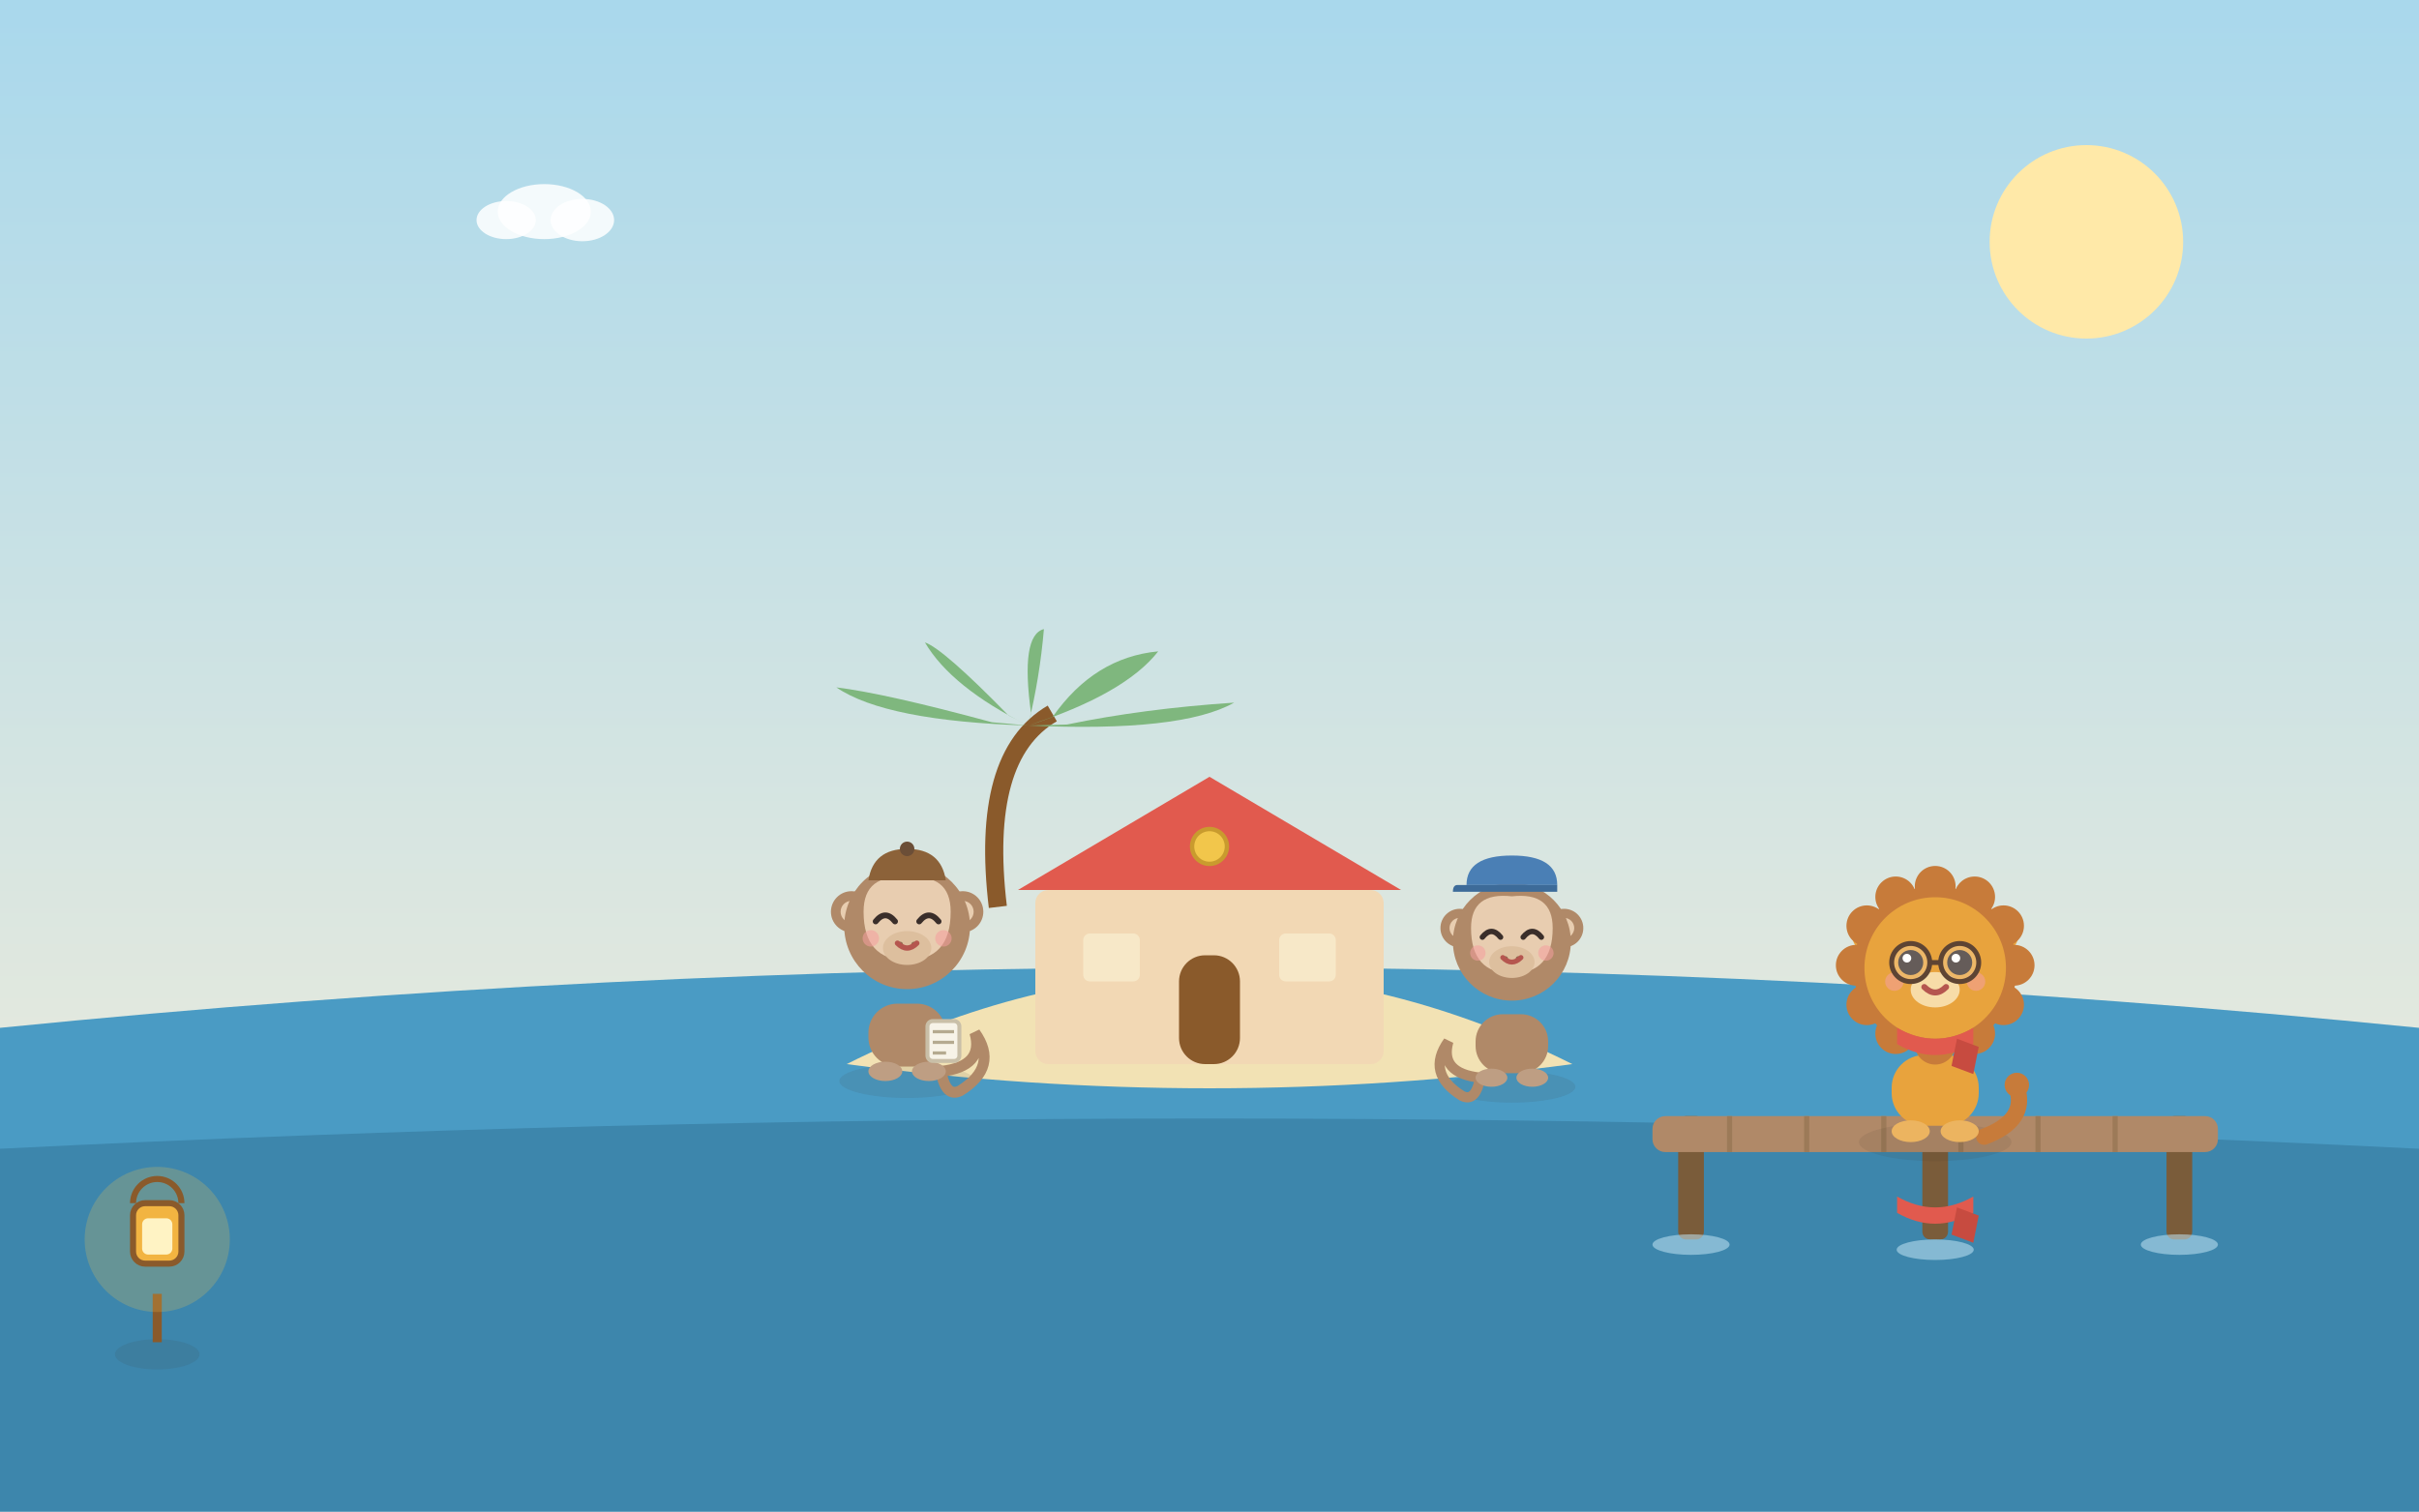
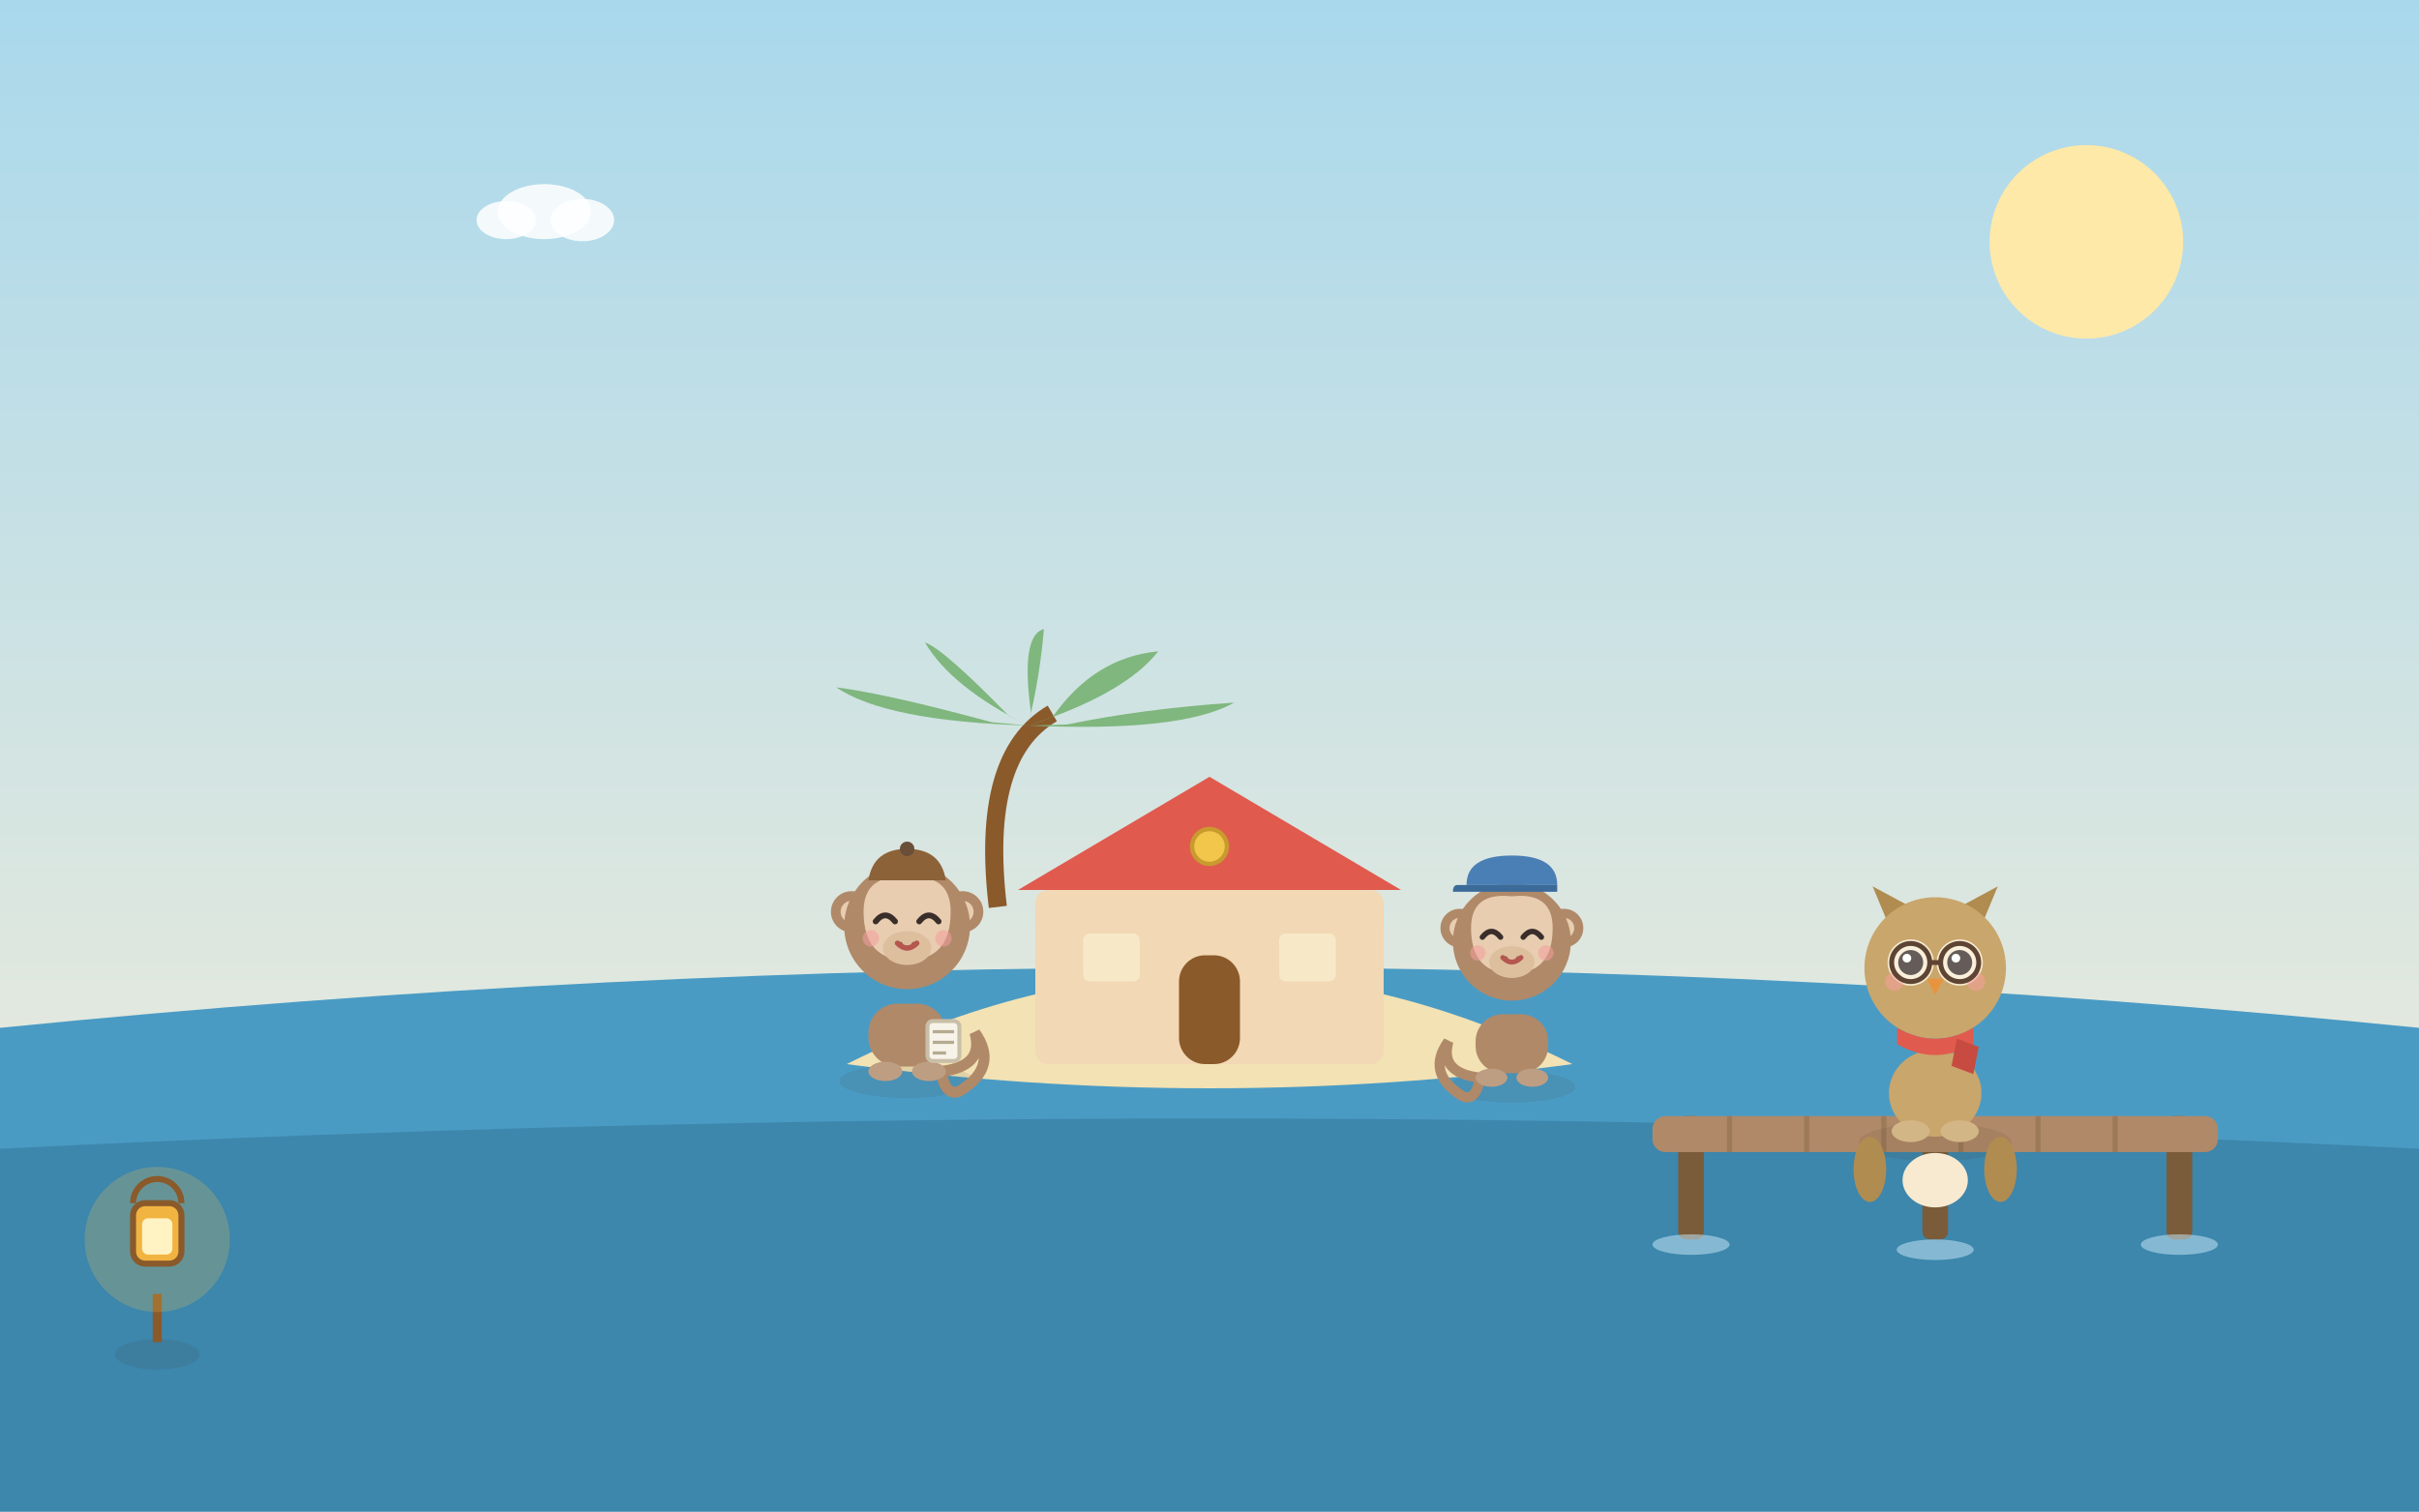
<svg xmlns="http://www.w3.org/2000/svg" viewBox="0 0 800 500">
  <defs>
    <linearGradient id="sky" x1="0" y1="0" x2="0" y2="1">
      <stop offset="0" stop-color="#A9D8EC" />
      <stop offset="1" stop-color="#FDF0D8" />
    </linearGradient>
  </defs>
  <rect x="0" y="0" width="800" height="500" rx="0" fill="url(#sky)" />
  <circle cx="690" cy="80" r="32" fill="#FFE9A8" />
  <g transform="translate(180,70) scale(0.7,0.7)">
    <ellipse cx="0" cy="0" rx="22" ry="13" fill="#FFFFFF" opacity="0.85" />
    <ellipse cx="-18" cy="4" rx="14" ry="9" fill="#FFFFFF" opacity="0.85" />
    <ellipse cx="18" cy="4" rx="15" ry="10" fill="#FFFFFF" opacity="0.85" />
  </g>
  <path d="M0,340 Q400,300 800,340 L800,500 L0,500 Z" fill="#4A9BC4" />
  <path d="M0,380 Q400,360 800,380 L800,500 L0,500 Z" fill="#3D86AC" />
  <path d="M280,352 Q400,292 520,352 Q400,368 280,352 Z" fill="#F2E2B4" />
  <path d="M330,300 q-6,-50 18,-64" stroke="#8a5a2b" stroke-width="6" fill="none" />
  <path d="M340,240 q-47.129,-1.465 -63.41,-12.62 q16.279,2 51.413,11.527 z" fill="#7FB77E" />
  <path d="M340,240 q-25.359,-12.621 -34.119,-27.494 q5.988,2 27.664,24.17 z" fill="#7FB77E" />
  <path d="M340,240 q3.891,-15.925 5.235,-31.9 q-7.839,2 -4.244,27.915 z" fill="#7FB77E" />
  <path d="M340,240 q31.993,-10.402 43.045,-24.537 q-21.124,2 -34.901,21.656 z" fill="#7FB77E" />
  <path d="M340,240 q50.658,2.317 68.159,-7.577 q-29.948,2 -55.264,7.24 z" fill="#7FB77E" />
  <g transform="translate(400,352) scale(0.72,0.72)">
    <rect x="-80" y="-80" width="160" height="80" rx="6" fill="#F2D8B4" />
    <path d="M-88,-80 L0,-132 L88,-80 Z" fill="#E15A4E" />
    <rect x="-14" y="-50" width="28" height="50" rx="12" fill="#8a5a2b" />
    <rect x="-58" y="-60" width="26" height="22" rx="3" fill="#F7E8C8" />
    <rect x="32" y="-60" width="26" height="22" rx="3" fill="#F7E8C8" />
    <circle cx="0" cy="-100" r="8" fill="#F2C64B" stroke="#C99B2E" stroke-width="2" />
  </g>
  <g transform="translate(640,376) scale(0.85,0.85)">
    <rect x="-100" y="-8" width="10" height="48" rx="3" fill="#7A5C3A" />
    <rect x="-5" y="-8" width="10" height="48" rx="3" fill="#7A5C3A" />
    <rect x="90" y="-8" width="10" height="48" rx="3" fill="#7A5C3A" />
    <rect x="-110" y="-8" width="220" height="14" rx="5" fill="#B08968" />
    <path d="M-80,-8 v14 M-50,-8 v14 M-20,-8 v14 M10,-8 v14 M40,-8 v14 M70,-8 v14" fill="none" stroke="#9C7A58" stroke-width="2" />
    <ellipse cx="-95" cy="42" rx="15" ry="4" fill="#BFE3F2" opacity="0.55" />
    <ellipse cx="0" cy="44" rx="15" ry="4" fill="#BFE3F2" opacity="0.55" />
    <ellipse cx="95" cy="42" rx="15" ry="4" fill="#BFE3F2" opacity="0.55" />
  </g>
  <g transform="translate(300,356) scale(0.8,0.8)">
    <ellipse cx="0" cy="2" rx="28" ry="7" fill="#3A2E2A" opacity="0.10" />
    <g transform="translate(0,0) scale(1,1)">
      <path d="M14,-2 q18,-2 14,-16 q10,14 -6,24 q-6,3 -8,-8" stroke="#B08968" stroke-width="4.5" stroke-linecap="round" fill="none" />
      <rect x="-16" y="-30" width="32" height="26" rx="12" fill="#B08968" />
      <ellipse cx="-9" cy="-2" rx="7" ry="4" fill="#be9e83" />
      <ellipse cx="9" cy="-2" rx="7" ry="4" fill="#be9e83" />
    </g>
    <g transform="translate(0,-62) scale(1,1)">
      <circle cx="-23" cy="-6" r="8.5" fill="#B08968" />
      <circle cx="23" cy="-6" r="8.5" fill="#B08968" />
      <circle cx="-23" cy="-6" r="4.5" fill="#E8CDB0" />
      <circle cx="23" cy="-6" r="4.5" fill="#E8CDB0" />
      <circle cx="0" cy="0" r="26" fill="#B08968" />
      <path d="M-18,-6 q0,-16 18,-14 q18,-2 18,14 q0,20 -18,20 q-18,0 -18,-20 z" fill="#E8CDB0" />
      <ellipse cx="0" cy="9" rx="10" ry="7" fill="#DDBF9E" />
      <circle cx="-2.8" cy="7.5" r="1.1" fill="#8C6B4F" />
      <circle cx="2.8" cy="7.5" r="1.1" fill="#8C6B4F" />
      <path d="M-13,-2 q4,-5 8,0 M5,-2 q4,-5 8,0" stroke="#3A2E2A" stroke-width="2.4" stroke-linecap="round" fill="none" />
      <circle cx="-15" cy="5" r="3.4" fill="#F49E9E" opacity="0.55" />
      <circle cx="15" cy="5" r="3.4" fill="#F49E9E" opacity="0.55" />
      <path d="M-4,7 q4,4 8,0" stroke="#B5564F" stroke-width="2.2" stroke-linecap="round" fill="none" />
      <path d="M-16,-19 q2,-13 16,-13 q14,0 16,13 z" fill="#8C6239" />
      <circle cx="0" cy="-32" r="3" fill="#6B4E37" />
    </g>
    <g transform="translate(15,-14) scale(1.1,1.1)">
      <rect x="-6" y="-8" width="12" height="15" rx="2" fill="#F7F3E8" stroke="#C9BFA8" stroke-width="1.5" />
      <path d="M-4,-4 h8 M-4,0 h8 M-4,4 h5" fill="none" stroke="#B5AA90" stroke-width="1.2" />
    </g>
  </g>
  <g transform="translate(500,358) scale(-0.75,0.75)">
    <ellipse cx="0" cy="2" rx="28" ry="7" fill="#3A2E2A" opacity="0.10" />
    <g transform="translate(0,0) scale(1,1)">
      <path d="M14,-2 q18,-2 14,-16 q10,14 -6,24 q-6,3 -8,-8" stroke="#B08968" stroke-width="4.5" stroke-linecap="round" fill="none" />
      <rect x="-16" y="-30" width="32" height="26" rx="12" fill="#B08968" />
      <ellipse cx="-9" cy="-2" rx="7" ry="4" fill="#be9e83" />
      <ellipse cx="9" cy="-2" rx="7" ry="4" fill="#be9e83" />
    </g>
    <g transform="translate(0,-62) scale(1,1)">
      <circle cx="-23" cy="-6" r="8.5" fill="#B08968" />
      <circle cx="23" cy="-6" r="8.5" fill="#B08968" />
      <circle cx="-23" cy="-6" r="4.5" fill="#E8CDB0" />
      <circle cx="23" cy="-6" r="4.5" fill="#E8CDB0" />
      <circle cx="0" cy="0" r="26" fill="#B08968" />
      <path d="M-18,-6 q0,-16 18,-14 q18,-2 18,14 q0,20 -18,20 q-18,0 -18,-20 z" fill="#E8CDB0" />
      <ellipse cx="0" cy="9" rx="10" ry="7" fill="#DDBF9E" />
      <circle cx="-2.8" cy="7.5" r="1.1" fill="#8C6B4F" />
      <circle cx="2.8" cy="7.5" r="1.1" fill="#8C6B4F" />
      <path d="M-13,-2 q4,-5 8,0 M5,-2 q4,-5 8,0" stroke="#3A2E2A" stroke-width="2.4" stroke-linecap="round" fill="none" />
      <circle cx="-15" cy="5" r="3.4" fill="#F49E9E" opacity="0.55" />
      <circle cx="15" cy="5" r="3.4" fill="#F49E9E" opacity="0.55" />
      <path d="M-4,7 q4,4 8,0" stroke="#B5564F" stroke-width="2.2" stroke-linecap="round" fill="none" />
      <g transform="translate(0,-5) scale(1,1)">
        <path d="M-20,-20 q0,-13 20,-13 q20,0 20,13 z" fill="#4A7FB5" />
        <path d="M-20,-20 h44 q2,0 2,3 h-46 z" fill="#3D6B99" />
      </g>
    </g>
  </g>
  <g transform="translate(640,376) scale(0.9,0.9)">
    <ellipse cx="0" cy="2" rx="28" ry="7" fill="#3A2E2A" opacity="0.10" />
    <g transform="translate(0,0) scale(1,1)">
-       <path d="M18,0 q16,-6 12,-18" stroke="#C77B3A" stroke-width="6" stroke-linecap="round" fill="none" />
-       <circle cx="30" cy="-19" r="4.5" fill="#C77B3A" />
-       <rect x="-16" y="-30" width="32" height="26" rx="12" fill="#E8A33D" />
-       <path d="M-14,22 q14,8 28,0 l0,6 q-14,8 -28,0 z" fill="#E15A4E" />
-       <path d="M8,26 l8,3 l-2,10 l-8,-3 z" fill="#C74B40" />
-       <ellipse cx="-9" cy="-2" rx="7" ry="4" fill="#ecb460" />
-       <ellipse cx="9" cy="-2" rx="7" ry="4" fill="#ecb460" />
+       <ellipse cx="0" cy="-16" rx="17" ry="16" fill="#C9A66B" />
+       <ellipse cx="0" cy="16" rx="12" ry="10" fill="#F7EAD0" />
+       <ellipse cx="-24" cy="12" rx="6" ry="12" fill="#B08C50" />
+       <ellipse cx="24" cy="12" rx="6" ry="12" fill="#B08C50" />
+       <ellipse cx="-9" cy="-2" rx="7" ry="4" fill="#d3b686" />
+       <ellipse cx="9" cy="-2" rx="7" ry="4" fill="#d3b686" />
    </g>
    <g transform="translate(0,-62) scale(1,1)">
-       <circle cx="-24" cy="-12" r="6.5" fill="#E8A33D" />
-       <circle cx="24" cy="-12" r="6.5" fill="#E8A33D" />
-       <path d="M0,-30 a30,30 0 1 0 0.01,0 z" fill="#C77B3A" />
-       <circle cx="29" cy="-1" r="7.5" fill="#C77B3A" />
-       <circle cx="25.115" cy="13.5" r="7.5" fill="#C77B3A" />
-       <circle cx="14.5" cy="24.115" r="7.5" fill="#C77B3A" />
-       <circle cx="1.7757378587636622e-15" cy="28" r="7.5" fill="#C77B3A" />
-       <circle cx="-14.5" cy="24.115" r="7.5" fill="#C77B3A" />
-       <circle cx="-25.115" cy="13.5" r="7.5" fill="#C77B3A" />
-       <circle cx="-29" cy="-1" r="7.5" fill="#C77B3A" />
-       <circle cx="-25.115" cy="-15.5" r="7.5" fill="#C77B3A" />
-       <circle cx="-14.5" cy="-26.115" r="7.5" fill="#C77B3A" />
-       <circle cx="-5.327213576290986e-15" cy="-30" r="7.5" fill="#C77B3A" />
-       <circle cx="14.5" cy="-26.115" r="7.5" fill="#C77B3A" />
-       <circle cx="25.115" cy="-15.5" r="7.5" fill="#C77B3A" />
-       <circle cx="0" cy="0" r="26" fill="#E8A33D" />
-       <ellipse cx="0" cy="8" rx="9" ry="6.5" fill="#F7DCA8" />
+       <path d="M-18,-18 L-23,-30 L-10,-23 Z" fill="#B08C50" />
+       <path d="M18,-18 L23,-30 L10,-23 Z" fill="#B08C50" />
+       <circle cx="0" cy="0" r="26" fill="#C9A66B" />
+       <circle cx="-9" cy="-2" r="8.5" fill="#F7EAD0" />
+       <circle cx="9" cy="-2" r="8.5" fill="#F7EAD0" />
      <circle cx="-9" cy="-2" r="4.6" fill="#3A2E2A" />
      <circle cx="9" cy="-2" r="4.6" fill="#3A2E2A" />
      <circle cx="-10.4" cy="-3.6" r="1.6" fill="#fff" />
      <circle cx="7.6" cy="-3.6" r="1.6" fill="#fff" />
      <circle cx="-15" cy="5" r="3.4" fill="#F49E9E" opacity="0.55" />
      <circle cx="15" cy="5" r="3.4" fill="#F49E9E" opacity="0.55" />
-       <path d="M-4,7 q4,4 8,0" stroke="#B5564F" stroke-width="2.2" stroke-linecap="round" fill="none" />
+       <path d="M-3,4 L3,4 L0,10 Z" fill="#E8933E" />
      <g transform="translate(0,-2) scale(1,1)">
        <circle cx="-9" cy="0" r="7" fill="#FFFFFF" fill-opacity="0.22" stroke="#5E4433" stroke-width="1.8" />
        <circle cx="9" cy="0" r="7" fill="#FFFFFF" fill-opacity="0.22" stroke="#5E4433" stroke-width="1.8" />
        <path d="M-2,0 h4" fill="none" stroke="#5E4433" stroke-width="1.8" />
      </g>
      <path d="M-14,22 q14,8 28,0 l0,6 q-14,8 -28,0 z" fill="#E15A4E" />
      <path d="M8,26 l8,3 l-2,10 l-8,-3 z" fill="#C74B40" />
    </g>
  </g>
  <g transform="translate(52,446) scale(1,1)">
    <ellipse cx="0" cy="2" rx="14" ry="5" fill="#3A2E2A" opacity="0.10" />
    <path d="M0,-2 v-16" fill="none" stroke="#8a5a2b" stroke-width="3" />
    <circle cx="0" cy="-36" r="24" fill="#F8C64B" opacity="0.22" />
    <path d="M-8,-48 a8,8 0 0 1 16,0" stroke="#8a5a2b" stroke-width="2" fill="none" />
    <rect x="-8" y="-48" width="16" height="20" rx="4" fill="#F2B441" stroke="#8a5a2b" stroke-width="2" />
    <rect x="-5" y="-43" width="10" height="12" rx="2" fill="#FFF3C4" />
  </g>
</svg>
